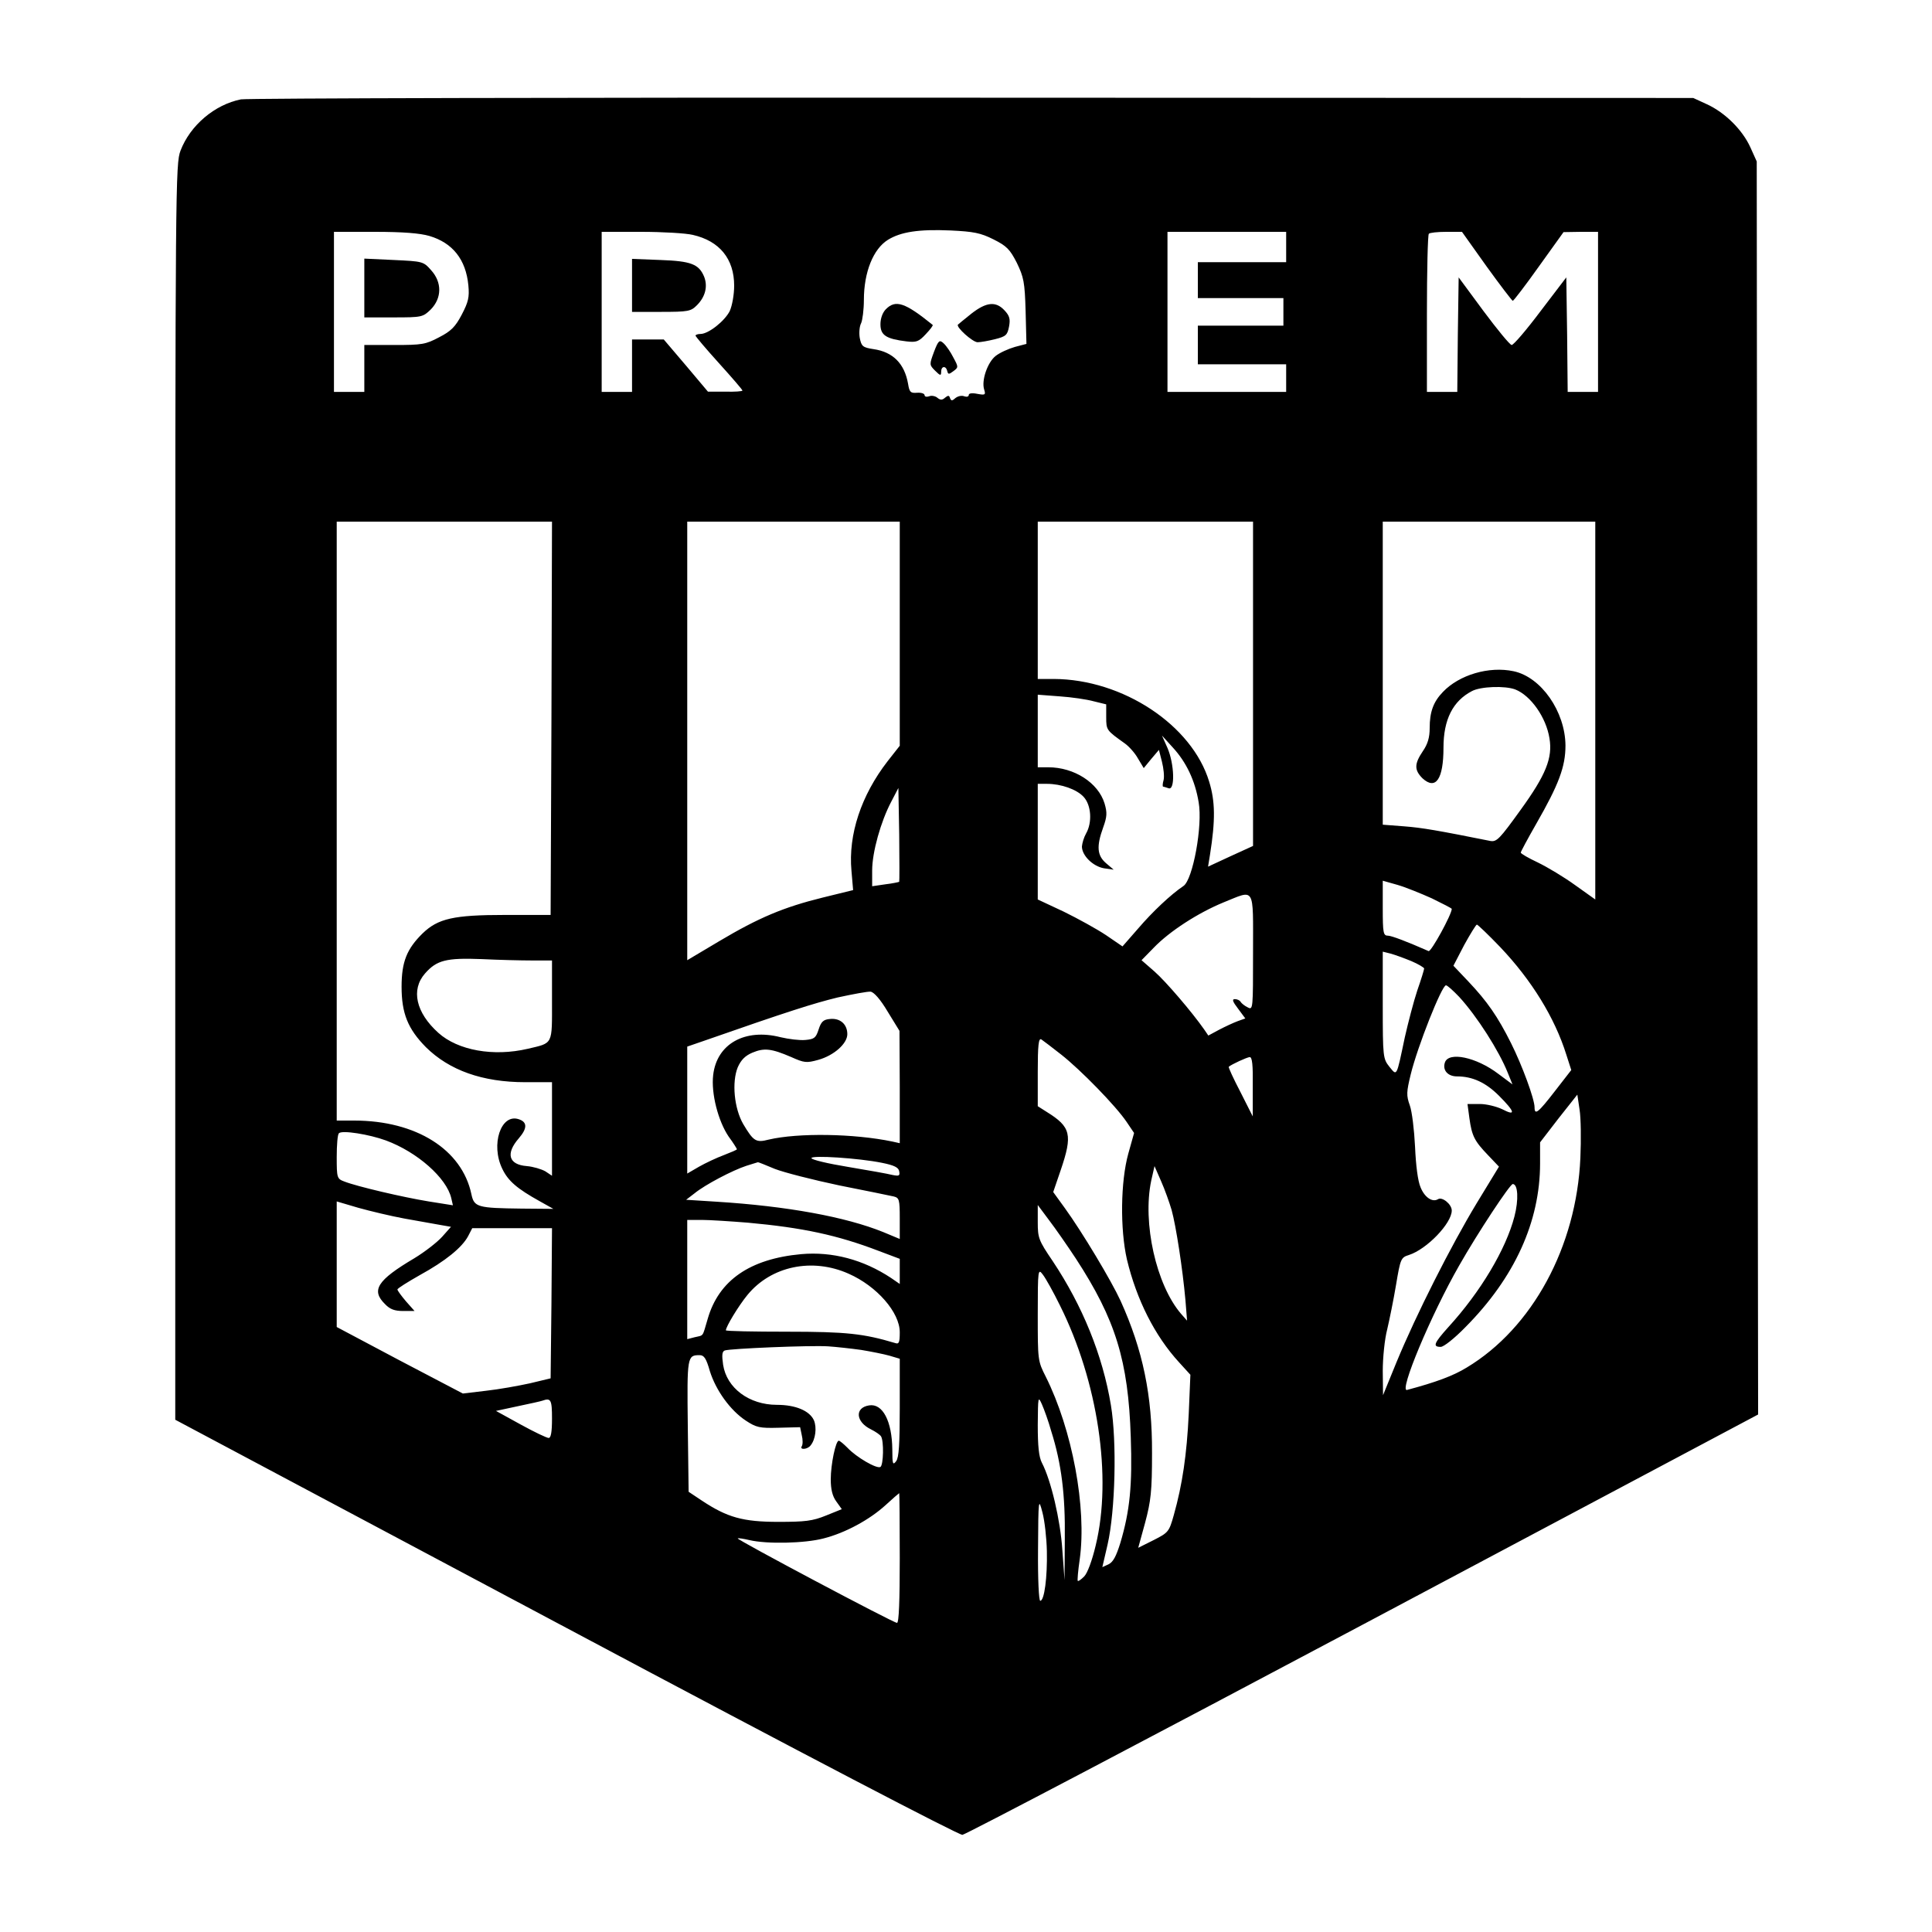
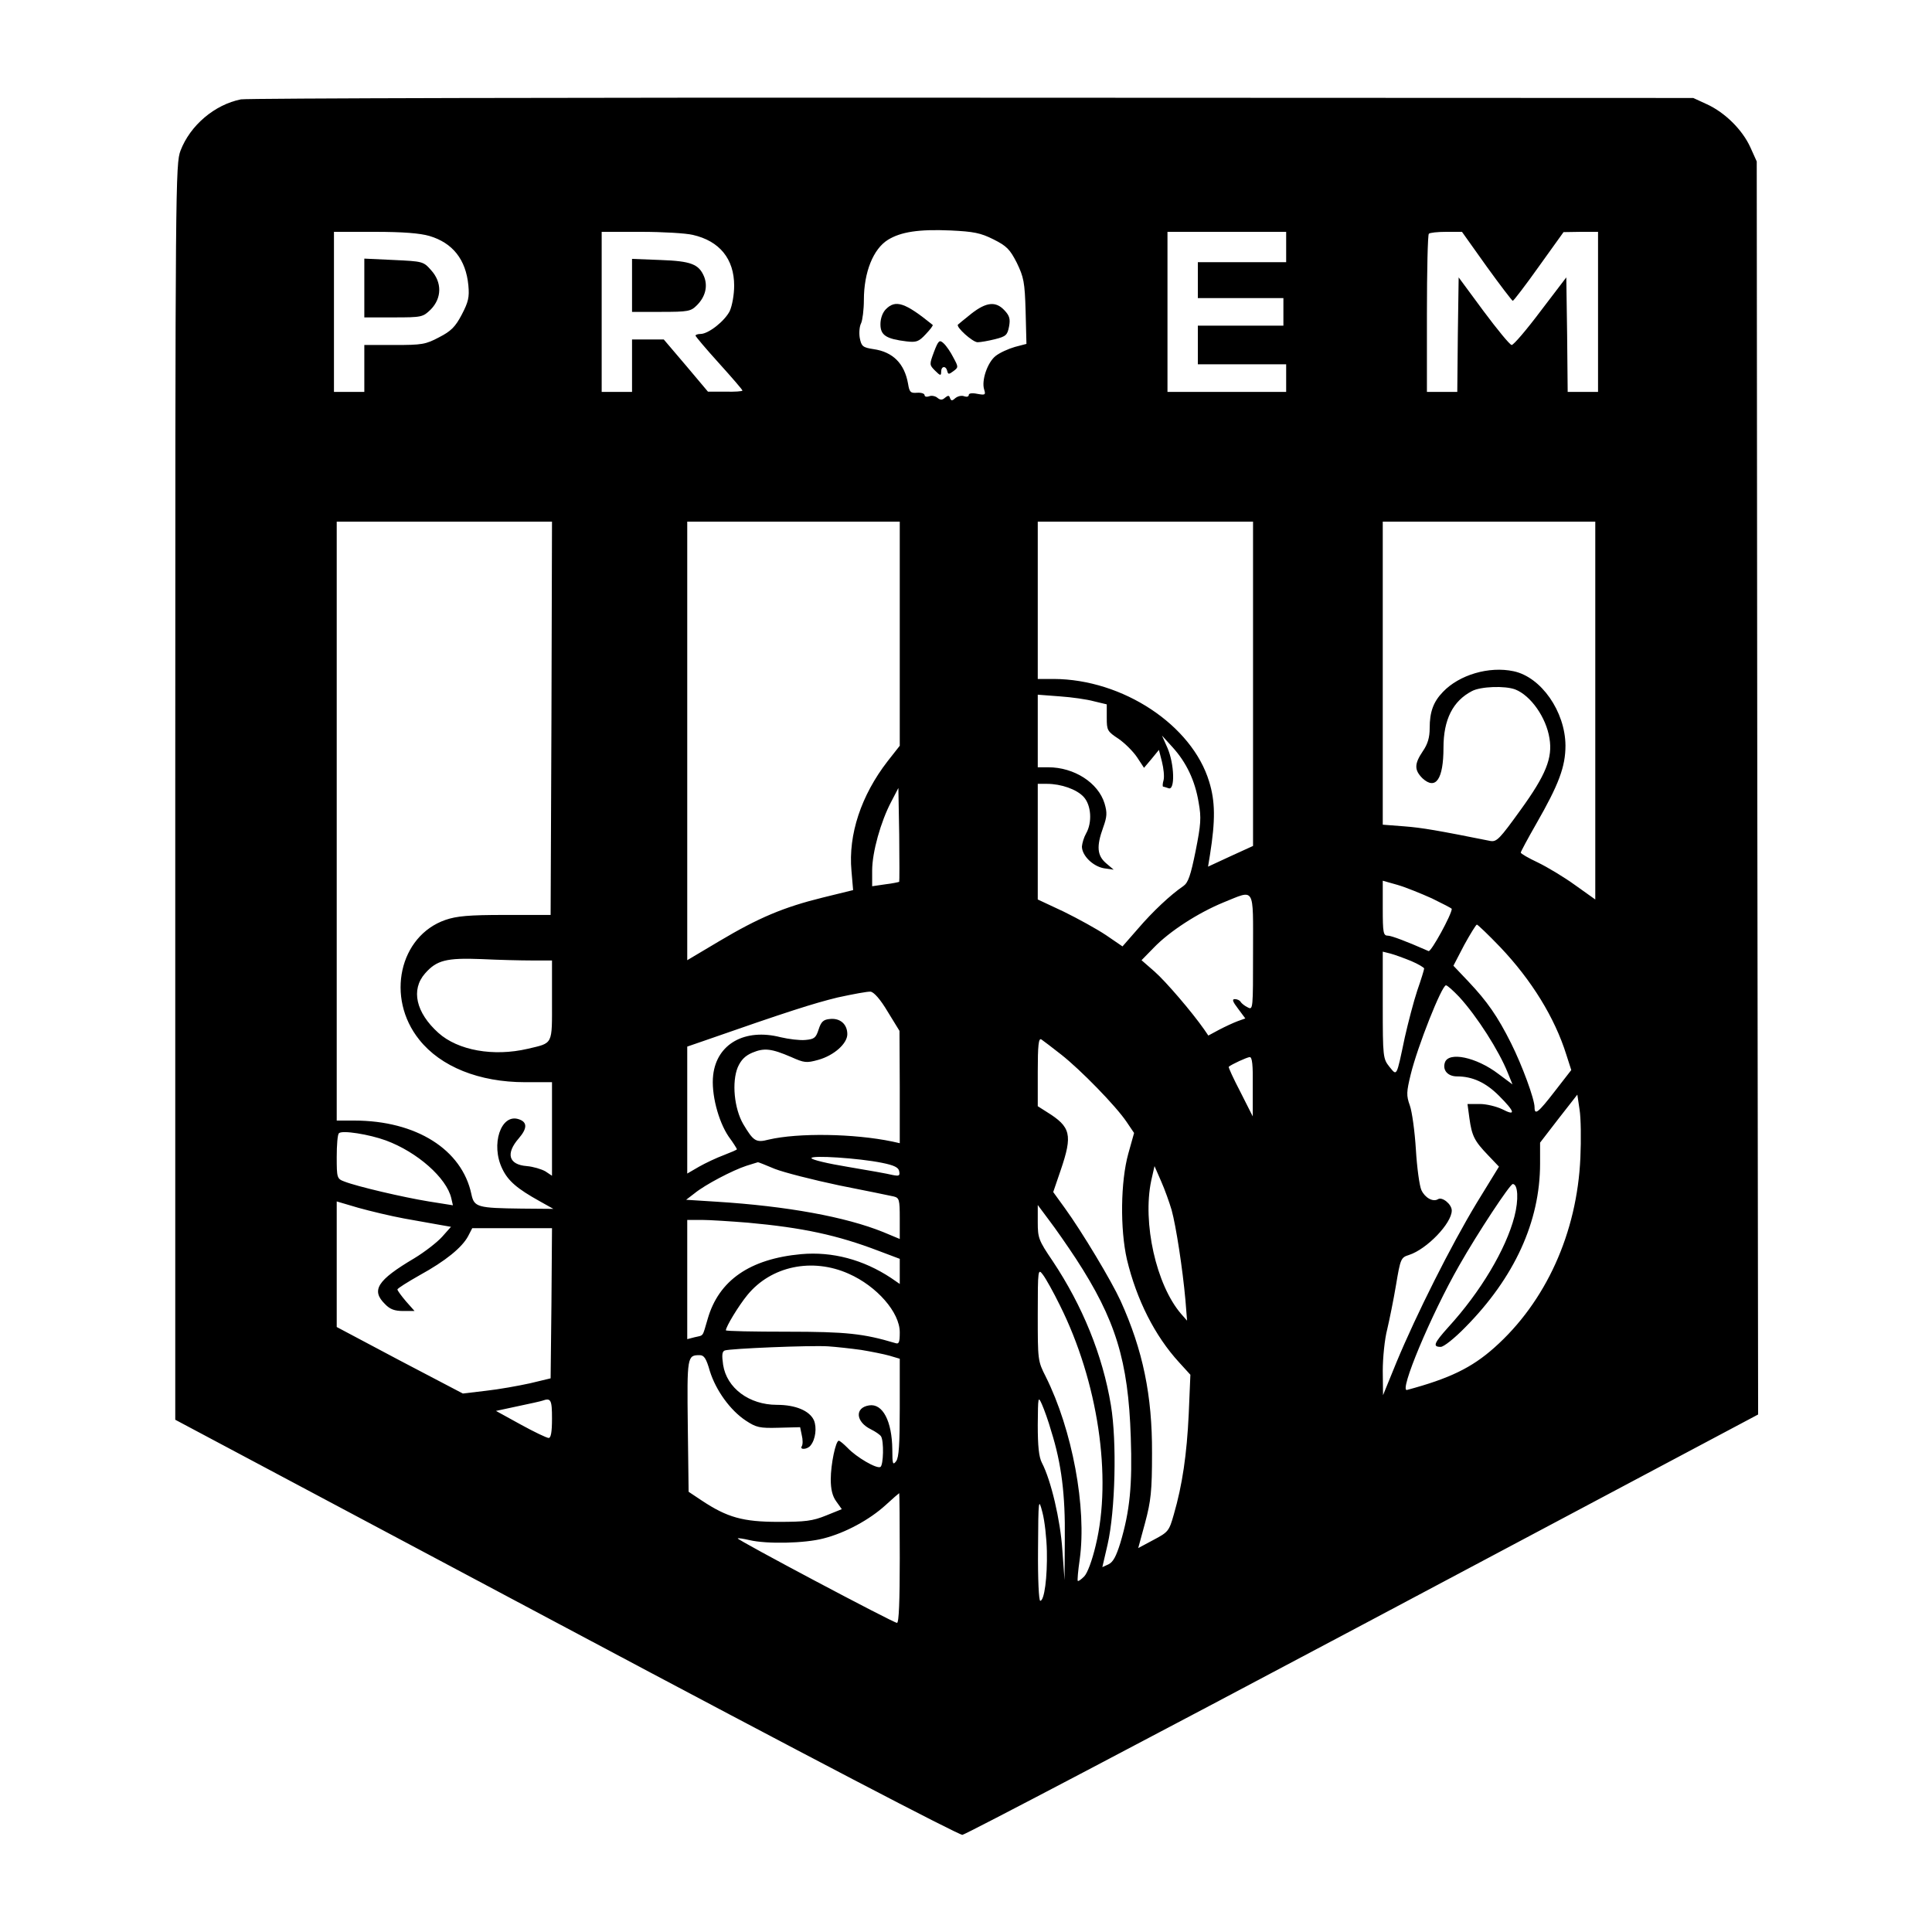
<svg xmlns="http://www.w3.org/2000/svg" version="1.0" width="700pt" height="700pt" viewBox="0 0 700 700" preserveAspectRatio="xMidYMid meet">
  <g transform="translate(0,700) scale(0.1,-0.1)" fill="#000000" stroke="none">
-     <path d="M873 6640 c-95 -19 -184 -94 -219 -186 -18 -48 -19 -110 -19 -2324 l0 -2274 1415 -753 c877 -467 1424 -752 1437 -751 13 2 666 345 1453 763 l1430 760 -3 2270 -2 2270 -23 51 c-29 64 -92 126 -157 156 l-50 23 -2610 1 c-1435 1 -2629 -2 -2652 -6z m2726 -507 c48 -24 60 -36 85 -85 25 -52 29 -69 32 -176 l3 -118 -42 -11 c-24 -7 -55 -21 -70 -33 -29 -23 -52 -89 -41 -122 6 -19 3 -20 -25 -15 -19 4 -31 2 -31 -4 0 -6 -7 -8 -16 -5 -9 4 -23 1 -32 -6 -12 -11 -16 -11 -20 0 -3 10 -7 10 -18 1 -10 -9 -17 -9 -28 0 -7 6 -21 9 -30 5 -9 -3 -16 -1 -16 4 0 6 -12 10 -27 9 -24 -2 -28 2 -33 33 -13 73 -55 115 -125 125 -39 6 -44 10 -50 41 -3 18 -1 42 5 53 5 11 10 49 10 84 0 101 34 185 87 218 47 29 112 39 227 34 84 -4 109 -9 155 -32z m-2043 12 c84 -25 132 -85 141 -179 4 -43 0 -60 -24 -106 -23 -44 -39 -60 -82 -82 -49 -26 -62 -28 -162 -28 l-109 0 0 -85 0 -85 -55 0 -55 0 0 290 0 290 148 0 c102 0 164 -5 198 -15z m954 4 c97 -22 150 -87 150 -184 0 -32 -7 -72 -16 -92 -18 -36 -77 -83 -106 -83 -10 0 -18 -3 -18 -6 0 -3 38 -48 85 -100 47 -52 85 -96 85 -99 0 -3 -28 -5 -62 -4 l-63 0 -80 95 -80 94 -57 0 -58 0 0 -95 0 -95 -55 0 -55 0 0 290 0 290 143 0 c78 0 162 -5 187 -11z m2150 -44 l0 -55 -160 0 -160 0 0 -65 0 -65 155 0 155 0 0 -50 0 -50 -155 0 -155 0 0 -70 0 -70 160 0 160 0 0 -50 0 -50 -215 0 -215 0 0 290 0 290 215 0 215 0 0 -55z m726 -70 c49 -68 92 -124 95 -125 3 0 46 56 95 125 l89 124 63 1 62 0 0 -290 0 -290 -55 0 -55 0 -2 208 -3 207 -93 -122 c-51 -68 -98 -123 -105 -123 -7 1 -52 56 -102 123 l-90 122 -3 -207 -2 -208 -55 0 -55 0 0 283 c0 156 3 287 7 290 3 4 32 7 63 7 l57 0 89 -125z m-3388 -1637 l-3 -713 -165 0 c-187 0 -243 -13 -299 -67 -57 -56 -76 -103 -76 -193 0 -97 23 -153 88 -219 85 -84 205 -127 360 -127 l97 0 0 -170 0 -169 -24 16 c-14 8 -44 17 -67 19 -66 5 -78 45 -29 101 31 36 31 59 -1 69 -64 21 -102 -92 -59 -180 21 -44 54 -72 135 -117 l50 -28 -115 1 c-160 2 -172 5 -182 52 -34 162 -200 267 -425 267 l-63 0 0 1085 0 1085 390 0 390 0 -2 -712z m1262 306 l0 -406 -44 -56 c-96 -124 -143 -266 -131 -397 l6 -70 -110 -27 c-142 -35 -232 -73 -375 -158 l-116 -69 0 795 0 794 385 0 385 0 0 -406z m1280 -181 l0 -588 -81 -37 -82 -38 7 43 c20 126 19 194 -3 265 -62 205 -313 371 -563 372 l-58 0 0 285 0 285 390 0 390 0 0 -587z m1240 -98 l0 -684 -73 52 c-40 29 -100 65 -135 82 -34 16 -62 32 -62 36 0 3 25 50 56 104 82 143 106 207 106 284 -1 123 -88 248 -188 269 -89 19 -197 -13 -256 -75 -35 -36 -48 -73 -48 -131 0 -34 -7 -58 -25 -84 -31 -46 -31 -68 -1 -98 48 -44 76 -3 76 111 0 102 34 169 103 205 32 17 120 20 157 6 56 -22 112 -101 124 -177 12 -71 -13 -133 -105 -260 -75 -104 -86 -116 -109 -112 -190 38 -247 48 -312 53 l-78 6 0 549 0 549 385 0 385 0 0 -685z m-1817 34 l45 -11 0 -46 c0 -48 1 -48 68 -96 14 -10 36 -34 47 -54 l21 -35 27 33 28 33 11 -43 c6 -24 9 -53 6 -66 -4 -13 -4 -24 -2 -24 2 0 11 -3 20 -6 24 -9 21 88 -4 146 l-20 45 39 -43 c49 -53 81 -120 94 -199 15 -84 -21 -280 -55 -303 -46 -31 -112 -93 -165 -155 l-56 -64 -60 41 c-33 22 -102 60 -153 85 l-94 44 0 210 0 209 33 0 c52 0 108 -20 133 -47 28 -30 32 -93 9 -133 -8 -14 -14 -35 -15 -47 0 -33 40 -72 80 -79 l35 -5 -27 23 c-33 28 -36 61 -11 130 14 39 15 53 5 87 -23 75 -110 131 -204 131 l-38 0 0 131 0 132 79 -6 c44 -3 99 -11 124 -18z m-705 -654 c-2 -1 -24 -6 -50 -9 l-48 -7 0 57 c0 66 31 177 69 249 l26 50 3 -169 c1 -93 1 -170 0 -171z m1930 -60 c39 -19 72 -36 72 -38 0 -20 -75 -157 -84 -153 -75 33 -134 56 -148 56 -16 0 -18 11 -18 99 l0 100 53 -15 c28 -8 85 -31 125 -49z m-648 -195 c0 -206 0 -210 -19 -200 -11 5 -23 15 -26 20 -3 6 -13 10 -21 10 -11 0 -8 -9 12 -35 l26 -35 -28 -10 c-16 -6 -46 -20 -67 -31 l-39 -21 -15 22 c-44 63 -139 174 -180 210 l-47 41 45 46 c57 59 159 125 251 163 117 47 108 63 108 -180z m896 18 c113 -119 197 -255 239 -389 l18 -56 -59 -76 c-61 -79 -74 -89 -74 -59 0 30 -45 152 -85 232 -49 98 -87 152 -154 223 l-55 58 39 75 c22 40 43 74 46 74 3 0 42 -37 85 -82z m-323 -50 c26 -11 47 -24 47 -27 0 -4 -11 -40 -25 -80 -13 -39 -33 -116 -45 -169 -31 -147 -28 -141 -56 -107 -23 29 -24 35 -24 224 l0 193 28 -7 c15 -4 48 -16 75 -27z m-3185 2 l72 0 0 -145 c0 -163 5 -153 -88 -175 -124 -29 -253 -6 -324 58 -81 73 -100 156 -48 215 42 48 77 57 205 52 61 -3 143 -5 183 -5z m3359 -132 c65 -71 144 -195 176 -275 l17 -42 -51 38 c-80 61 -181 82 -194 41 -9 -28 11 -50 44 -50 56 0 104 -22 152 -70 59 -59 62 -75 12 -49 -21 10 -57 19 -81 19 l-45 0 7 -52 c9 -64 18 -82 68 -134 l39 -41 -81 -133 c-93 -154 -218 -401 -290 -575 l-49 -120 -1 88 c0 48 7 116 16 150 8 34 23 107 32 161 16 96 18 100 47 109 65 21 155 115 155 161 0 23 -35 51 -50 41 -20 -12 -48 6 -63 43 -10 23 -17 79 -20 147 -3 61 -11 128 -19 150 -13 36 -12 49 3 111 25 103 113 324 128 324 5 0 26 -19 48 -42z m-2071 -53 l43 -70 1 -204 0 -203 -27 6 c-139 29 -341 32 -448 7 -46 -12 -55 -6 -92 56 -33 57 -42 152 -20 206 12 27 27 42 53 53 43 18 69 15 141 -16 47 -21 55 -22 98 -10 57 16 105 59 105 93 0 36 -26 59 -63 55 -24 -2 -32 -10 -41 -38 -10 -31 -16 -35 -48 -38 -20 -2 -60 3 -90 10 -129 33 -231 -24 -244 -137 -8 -66 18 -167 56 -223 17 -23 30 -44 30 -46 0 -2 -21 -11 -47 -21 -27 -10 -67 -29 -90 -42 l-43 -25 0 230 0 230 58 20 c309 108 401 137 487 158 55 12 109 22 119 21 12 -1 36 -28 62 -72z m629 -156 c70 -55 198 -186 237 -244 l27 -40 -21 -75 c-28 -101 -30 -273 -5 -383 35 -146 101 -277 189 -373 l41 -45 -6 -142 c-7 -147 -23 -256 -54 -366 -17 -61 -20 -64 -73 -91 l-56 -28 25 91 c21 79 25 114 25 252 1 209 -33 373 -114 552 -33 72 -139 249 -202 336 l-42 58 27 79 c44 129 37 157 -50 211 l-33 21 0 124 c0 97 3 124 13 118 6 -4 39 -29 72 -55z m694 -116 l0 -108 -45 89 c-25 48 -44 89 -42 91 11 9 65 34 76 35 9 0 12 -28 11 -107z m1187 -258 c-14 -322 -174 -617 -412 -760 -49 -30 -111 -53 -216 -81 -31 -9 87 273 189 451 67 118 184 295 194 295 19 0 22 -57 6 -118 -31 -119 -123 -273 -239 -400 -53 -59 -58 -72 -28 -72 11 0 50 31 89 71 179 180 271 383 271 594 l0 76 67 87 68 86 8 -54 c5 -30 6 -109 3 -175z m-4328 63 c114 -42 220 -136 237 -209 l6 -26 -88 14 c-92 15 -259 54 -305 72 -27 10 -28 13 -28 89 0 43 3 82 8 86 11 12 110 -4 170 -26z m1797 -81 c45 -9 61 -17 63 -31 3 -16 0 -18 -25 -13 -15 4 -88 17 -160 29 -73 12 -133 26 -133 32 0 11 171 0 255 -17z m-388 -22 c33 -13 139 -40 234 -60 96 -19 184 -37 197 -40 20 -5 22 -11 22 -79 l0 -75 -60 25 c-136 55 -348 94 -604 110 l-110 7 30 23 c39 32 139 84 188 100 23 7 41 13 42 13 0 1 28 -10 61 -24z m1438 -149 c16 -58 40 -214 50 -326 l6 -75 -22 25 c-90 105 -140 329 -108 482 l12 53 24 -55 c13 -29 30 -77 38 -104z m-2780 -31 c50 -9 108 -19 129 -23 l40 -7 -32 -36 c-18 -20 -63 -55 -101 -78 -135 -80 -157 -116 -106 -166 18 -19 35 -25 66 -25 l41 0 -31 35 c-17 20 -31 39 -31 43 0 4 37 27 81 52 93 51 153 100 175 141 l15 29 144 0 145 0 -2 -272 -3 -272 -75 -18 c-41 -9 -113 -22 -159 -27 l-84 -10 -229 120 -228 121 0 228 0 227 78 -23 c43 -12 118 -30 167 -39z m2433 -145 c144 -221 190 -370 199 -647 6 -173 -3 -267 -38 -384 -15 -48 -26 -69 -43 -77 l-22 -10 19 82 c28 123 34 373 12 505 -30 181 -103 360 -211 522 -51 75 -54 84 -54 141 l0 62 41 -55 c23 -30 66 -92 97 -139z m-1188 130 c198 -18 324 -45 473 -102 l77 -29 0 -46 0 -45 -32 22 c-100 66 -212 96 -325 86 -186 -17 -299 -95 -339 -235 -20 -67 -13 -58 -47 -66 l-27 -7 0 216 0 216 53 0 c28 0 104 -5 167 -10z m365 -185 c102 -45 185 -140 185 -212 0 -38 -3 -44 -17 -39 -114 34 -176 41 -390 41 -123 0 -223 2 -223 5 0 13 46 89 78 128 86 105 235 136 367 77z m765 -114 c138 -276 190 -623 130 -870 -13 -55 -30 -101 -42 -113 -11 -11 -21 -18 -23 -16 -2 2 1 37 7 78 26 187 -27 470 -123 662 -29 57 -29 60 -29 225 0 166 1 168 19 144 10 -13 38 -63 61 -110z m-720 -162 c36 -6 82 -15 103 -21 l37 -11 0 -177 c0 -131 -3 -181 -13 -194 -12 -16 -14 -11 -14 42 -1 103 -35 168 -84 160 -53 -8 -49 -60 7 -87 16 -8 32 -19 36 -25 11 -17 9 -104 -2 -111 -13 -8 -87 35 -119 69 -14 14 -28 26 -32 26 -11 0 -29 -85 -29 -140 0 -36 6 -61 20 -80 l20 -28 -57 -23 c-49 -20 -76 -23 -173 -23 -128 0 -185 16 -277 77 l-48 32 -3 239 c-3 252 -2 256 43 256 16 0 24 -12 37 -58 22 -70 74 -142 130 -179 38 -25 50 -28 119 -26 l78 2 6 -29 c4 -16 4 -34 0 -40 -9 -14 21 -12 32 3 18 22 23 65 12 91 -16 35 -67 56 -134 56 -101 0 -182 61 -195 145 -5 35 -4 48 6 52 20 7 310 19 374 15 30 -2 84 -8 120 -13z m689 -295 c37 -117 51 -231 49 -389 l-1 -150 -8 110 c-7 107 -41 252 -74 315 -11 21 -15 61 -15 137 1 103 1 106 15 75 8 -18 24 -62 34 -98z m-1809 46 c0 -49 -4 -70 -12 -70 -7 0 -53 22 -102 49 l-89 49 79 17 c43 9 84 18 89 20 31 11 35 4 35 -65z m1260 -505 c0 -156 -3 -235 -10 -235 -13 0 -582 302 -577 306 1 2 20 -1 42 -6 63 -15 201 -12 269 6 79 20 167 68 225 121 25 23 47 42 49 43 1 0 2 -106 2 -235z m533 25 c2 -94 -9 -180 -24 -180 -5 0 -9 77 -8 188 1 183 2 186 16 132 8 -30 15 -93 16 -140z" />
+     <path d="M873 6640 c-95 -19 -184 -94 -219 -186 -18 -48 -19 -110 -19 -2324 l0 -2274 1415 -753 c877 -467 1424 -752 1437 -751 13 2 666 345 1453 763 l1430 760 -3 2270 -2 2270 -23 51 c-29 64 -92 126 -157 156 l-50 23 -2610 1 c-1435 1 -2629 -2 -2652 -6z m2726 -507 c48 -24 60 -36 85 -85 25 -52 29 -69 32 -176 l3 -118 -42 -11 c-24 -7 -55 -21 -70 -33 -29 -23 -52 -89 -41 -122 6 -19 3 -20 -25 -15 -19 4 -31 2 -31 -4 0 -6 -7 -8 -16 -5 -9 4 -23 1 -32 -6 -12 -11 -16 -11 -20 0 -3 10 -7 10 -18 1 -10 -9 -17 -9 -28 0 -7 6 -21 9 -30 5 -9 -3 -16 -1 -16 4 0 6 -12 10 -27 9 -24 -2 -28 2 -33 33 -13 73 -55 115 -125 125 -39 6 -44 10 -50 41 -3 18 -1 42 5 53 5 11 10 49 10 84 0 101 34 185 87 218 47 29 112 39 227 34 84 -4 109 -9 155 -32z m-2043 12 c84 -25 132 -85 141 -179 4 -43 0 -60 -24 -106 -23 -44 -39 -60 -82 -82 -49 -26 -62 -28 -162 -28 l-109 0 0 -85 0 -85 -55 0 -55 0 0 290 0 290 148 0 c102 0 164 -5 198 -15z m954 4 c97 -22 150 -87 150 -184 0 -32 -7 -72 -16 -92 -18 -36 -77 -83 -106 -83 -10 0 -18 -3 -18 -6 0 -3 38 -48 85 -100 47 -52 85 -96 85 -99 0 -3 -28 -5 -62 -4 l-63 0 -80 95 -80 94 -57 0 -58 0 0 -95 0 -95 -55 0 -55 0 0 290 0 290 143 0 c78 0 162 -5 187 -11z m2150 -44 l0 -55 -160 0 -160 0 0 -65 0 -65 155 0 155 0 0 -50 0 -50 -155 0 -155 0 0 -70 0 -70 160 0 160 0 0 -50 0 -50 -215 0 -215 0 0 290 0 290 215 0 215 0 0 -55z m726 -70 c49 -68 92 -124 95 -125 3 0 46 56 95 125 l89 124 63 1 62 0 0 -290 0 -290 -55 0 -55 0 -2 208 -3 207 -93 -122 c-51 -68 -98 -123 -105 -123 -7 1 -52 56 -102 123 l-90 122 -3 -207 -2 -208 -55 0 -55 0 0 283 c0 156 3 287 7 290 3 4 32 7 63 7 l57 0 89 -125z m-3388 -1637 l-3 -713 -165 0 c-132 0 -175 -4 -216 -18 -167 -58 -217 -282 -95 -434 78 -98 217 -154 384 -154 l97 0 0 -170 0 -169 -24 16 c-14 8 -44 17 -67 19 -66 5 -78 45 -29 101 31 36 31 59 -1 69 -64 21 -102 -92 -59 -180 21 -44 54 -72 135 -117 l50 -28 -115 1 c-160 2 -172 5 -182 52 -34 162 -200 267 -425 267 l-63 0 0 1085 0 1085 390 0 390 0 -2 -712z m1262 306 l0 -406 -44 -56 c-96 -124 -143 -266 -131 -397 l6 -70 -110 -27 c-142 -35 -232 -73 -375 -158 l-116 -69 0 795 0 794 385 0 385 0 0 -406z m1280 -181 l0 -588 -81 -37 -82 -38 7 43 c20 126 19 194 -3 265 -62 205 -313 371 -563 372 l-58 0 0 285 0 285 390 0 390 0 0 -587z m1240 -98 l0 -684 -73 52 c-40 29 -100 65 -135 82 -34 16 -62 32 -62 36 0 3 25 50 56 104 82 143 106 207 106 284 -1 123 -88 248 -188 269 -89 19 -197 -13 -256 -75 -35 -36 -48 -73 -48 -131 0 -34 -7 -58 -25 -84 -31 -46 -31 -68 -1 -98 48 -44 76 -3 76 111 0 102 34 169 103 205 32 17 120 20 157 6 56 -22 112 -101 124 -177 12 -71 -13 -133 -105 -260 -75 -104 -86 -116 -109 -112 -190 38 -247 48 -312 53 l-78 6 0 549 0 549 385 0 385 0 0 -685z m-1816 34 l46 -11 0 -49 c0 -45 2 -49 43 -76 23 -16 53 -46 67 -67 l25 -38 27 32 27 33 11 -43 c6 -24 9 -53 6 -66 -4 -13 -4 -24 -2 -24 2 0 11 -3 20 -6 24 -9 21 88 -4 146 l-20 45 39 -43 c49 -54 81 -120 94 -200 10 -55 8 -79 -11 -175 -18 -89 -27 -115 -44 -127 -47 -32 -112 -93 -165 -155 l-56 -64 -60 41 c-33 22 -102 60 -153 85 l-94 44 0 210 0 209 33 0 c52 0 108 -20 133 -47 28 -30 32 -93 9 -133 -8 -14 -14 -35 -15 -47 0 -33 40 -72 80 -79 l35 -5 -27 23 c-33 28 -36 61 -11 130 14 39 15 53 5 87 -23 75 -110 131 -204 131 l-38 0 0 131 0 132 79 -6 c44 -3 100 -11 125 -18z m-706 -654 c-2 -1 -24 -6 -50 -9 l-48 -7 0 57 c0 66 31 177 69 249 l26 50 3 -169 c1 -93 1 -170 0 -171z m1930 -60 c39 -19 72 -36 72 -38 0 -20 -75 -157 -84 -153 -75 33 -134 56 -148 56 -16 0 -18 11 -18 99 l0 100 53 -15 c28 -8 85 -31 125 -49z m-648 -195 c0 -206 0 -210 -19 -200 -11 5 -23 15 -26 20 -3 6 -13 10 -21 10 -11 0 -8 -9 12 -35 l26 -35 -28 -10 c-16 -6 -46 -20 -67 -31 l-39 -21 -15 22 c-44 63 -139 174 -180 210 l-47 41 45 46 c57 59 159 125 251 163 117 47 108 63 108 -180z m896 18 c113 -119 197 -255 239 -389 l18 -56 -59 -76 c-61 -79 -74 -89 -74 -59 0 30 -45 152 -85 232 -49 98 -87 152 -154 223 l-55 58 39 75 c22 40 43 74 46 74 3 0 42 -37 85 -82z m-323 -50 c26 -11 47 -24 47 -27 0 -4 -11 -40 -25 -80 -13 -39 -33 -116 -45 -169 -31 -147 -28 -141 -56 -107 -23 29 -24 35 -24 224 l0 193 28 -7 c15 -4 48 -16 75 -27z m-3185 2 l72 0 0 -145 c0 -163 5 -153 -88 -175 -124 -29 -253 -6 -324 58 -81 73 -100 156 -48 215 42 48 77 57 205 52 61 -3 143 -5 183 -5z m3359 -132 c65 -71 144 -195 176 -275 l17 -42 -51 38 c-80 61 -181 82 -194 41 -9 -28 11 -50 44 -50 56 0 104 -22 152 -70 59 -59 62 -75 12 -49 -21 10 -57 19 -81 19 l-45 0 7 -52 c9 -64 18 -82 68 -134 l39 -41 -81 -132 c-93 -154 -218 -403 -290 -576 l-49 -120 -1 88 c0 48 7 116 16 150 8 34 23 107 32 161 16 96 18 100 47 109 65 21 155 115 155 161 0 23 -35 51 -50 41 -18 -11 -47 5 -60 33 -7 15 -16 81 -20 147 -4 66 -14 138 -22 160 -13 36 -12 49 3 111 25 103 113 324 128 324 5 0 26 -19 48 -42z m-2071 -53 l43 -70 1 -204 0 -203 -27 6 c-139 29 -341 32 -448 7 -46 -12 -55 -6 -92 56 -33 57 -42 152 -20 206 12 27 27 42 53 53 43 18 69 15 141 -16 47 -21 55 -22 98 -10 57 16 105 59 105 93 0 36 -26 59 -63 55 -24 -2 -32 -10 -41 -38 -10 -31 -16 -35 -48 -38 -20 -2 -60 3 -90 10 -129 33 -231 -24 -244 -137 -8 -66 18 -167 56 -223 17 -23 30 -44 30 -46 0 -2 -21 -11 -47 -21 -27 -10 -67 -29 -90 -42 l-43 -25 0 230 0 230 58 20 c309 108 401 137 487 158 55 12 109 22 119 21 12 -1 36 -28 62 -72z m629 -156 c70 -55 198 -186 237 -244 l27 -40 -21 -75 c-28 -101 -30 -273 -5 -383 35 -146 101 -277 189 -373 l41 -45 -6 -142 c-7 -147 -23 -257 -54 -364 -17 -60 -20 -64 -73 -92 l-56 -30 25 92 c21 79 25 114 25 252 1 209 -33 373 -114 552 -33 72 -139 249 -202 336 l-42 58 27 79 c44 129 37 157 -50 211 l-33 21 0 124 c0 97 3 124 13 118 6 -4 39 -29 72 -55z m694 -116 l0 -108 -45 89 c-25 48 -44 89 -42 91 11 9 65 34 76 35 9 0 12 -28 11 -107z m1187 -258 c-12 -272 -125 -522 -312 -688 -82 -73 -163 -112 -316 -153 -31 -9 87 273 189 451 67 118 184 295 194 295 19 0 22 -57 6 -118 -31 -119 -123 -273 -239 -400 -53 -59 -58 -72 -28 -72 11 0 50 31 89 71 178 180 271 383 271 593 l0 76 67 87 68 87 8 -54 c5 -30 6 -109 3 -175z m-4328 63 c114 -42 220 -136 237 -209 l6 -26 -88 14 c-92 15 -259 54 -305 72 -27 10 -28 13 -28 89 0 43 3 82 8 86 11 12 110 -4 170 -26z m1797 -81 c45 -9 61 -17 63 -31 3 -16 0 -18 -25 -13 -15 4 -88 17 -160 29 -73 12 -133 26 -133 32 0 11 171 0 255 -17z m-388 -22 c33 -13 139 -40 234 -60 96 -19 184 -37 197 -40 20 -5 22 -11 22 -79 l0 -75 -60 25 c-136 55 -348 94 -604 110 l-110 7 30 23 c39 32 139 84 188 100 23 7 41 13 42 13 0 1 28 -10 61 -24z m1438 -149 c16 -58 40 -214 50 -326 l6 -75 -22 25 c-90 105 -140 329 -108 482 l12 53 24 -55 c13 -29 30 -77 38 -104z m-2780 -31 c50 -9 108 -19 129 -23 l40 -7 -32 -36 c-18 -20 -63 -55 -101 -78 -135 -80 -157 -116 -106 -166 18 -19 35 -25 66 -25 l41 0 -31 35 c-17 20 -31 39 -31 43 0 4 37 27 81 52 93 51 153 100 175 141 l15 29 144 0 145 0 -2 -272 -3 -272 -75 -18 c-41 -9 -113 -22 -159 -27 l-84 -10 -229 120 -228 121 0 228 0 227 78 -23 c43 -12 118 -30 167 -39z m2433 -145 c144 -221 190 -370 199 -647 6 -173 -3 -267 -38 -384 -15 -48 -26 -69 -43 -77 l-22 -10 19 82 c28 123 34 373 12 505 -30 181 -103 360 -211 522 -51 75 -54 84 -54 141 l0 62 41 -55 c23 -30 66 -92 97 -139z m-1188 130 c198 -18 324 -45 473 -102 l77 -29 0 -46 0 -45 -32 22 c-100 66 -212 96 -325 86 -186 -17 -299 -95 -339 -235 -20 -67 -13 -58 -47 -66 l-27 -7 0 216 0 216 53 0 c28 0 104 -5 167 -10z m365 -185 c102 -45 185 -140 185 -212 0 -38 -3 -44 -17 -39 -114 34 -176 41 -390 41 -123 0 -223 2 -223 5 0 13 46 89 78 128 86 105 235 136 367 77z m765 -114 c138 -276 190 -623 130 -870 -13 -55 -30 -101 -42 -113 -11 -11 -21 -18 -23 -16 -2 2 1 37 7 78 26 187 -27 470 -123 662 -29 57 -29 60 -29 225 0 166 1 168 19 144 10 -13 38 -63 61 -110z m-720 -162 c36 -6 82 -15 103 -21 l37 -11 0 -177 c0 -131 -3 -181 -13 -194 -12 -16 -14 -11 -14 42 -1 103 -35 168 -84 160 -53 -8 -49 -60 7 -87 16 -8 32 -19 36 -25 11 -17 9 -104 -2 -111 -13 -8 -87 35 -119 69 -14 14 -28 26 -32 26 -11 0 -29 -85 -29 -140 0 -36 6 -61 20 -80 l20 -28 -57 -23 c-49 -20 -76 -23 -173 -23 -128 0 -185 16 -277 77 l-48 32 -3 239 c-3 252 -2 256 43 256 16 0 24 -12 37 -58 22 -70 74 -142 130 -179 38 -25 50 -28 119 -26 l78 2 6 -29 c4 -16 4 -34 0 -40 -9 -14 21 -12 32 3 18 22 23 65 12 91 -16 35 -67 56 -134 56 -101 0 -182 61 -195 145 -5 35 -4 48 6 52 20 7 310 19 374 15 30 -2 84 -8 120 -13z m689 -295 c37 -117 51 -231 49 -389 l-1 -150 -8 110 c-7 107 -41 252 -74 315 -11 21 -15 61 -15 137 1 103 1 106 15 75 8 -18 24 -62 34 -98z m-1809 46 c0 -49 -4 -70 -12 -70 -7 0 -53 22 -102 49 l-89 49 79 17 c43 9 84 18 89 20 31 11 35 4 35 -65z m1260 -505 c0 -156 -3 -235 -10 -235 -13 0 -582 302 -577 306 1 2 20 -1 42 -6 63 -15 201 -12 269 6 79 20 167 68 225 121 25 23 47 42 49 43 1 0 2 -106 2 -235z m533 25 c2 -94 -9 -180 -24 -180 -5 0 -9 77 -8 188 1 183 2 186 16 132 8 -30 15 -93 16 -140z" />
    <path d="M3210 5880 c-12 -12 -20 -33 -20 -55 0 -40 21 -53 95 -62 35 -4 44 -1 69 26 16 17 28 32 25 34 -100 81 -134 92 -169 57z" />
    <path d="M3520 5864 c-25 -20 -47 -38 -49 -40 -9 -8 53 -64 71 -64 11 0 39 5 63 11 40 10 45 15 51 46 5 27 2 39 -17 59 -31 33 -65 30 -119 -12z" />
    <path d="M3384 5725 c-17 -46 -17 -47 4 -68 19 -19 22 -19 22 -4 0 21 17 23 22 3 3 -13 6 -13 22 -1 19 14 19 15 0 50 -10 20 -26 43 -35 51 -15 14 -19 11 -35 -31z" />
    <path d="M1320 5956 l0 -106 106 0 c103 0 106 1 135 29 40 41 41 98 1 142 -28 32 -31 32 -135 37 l-107 5 0 -107z" />
    <path d="M2290 5966 l0 -96 105 0 c99 0 108 2 130 24 31 31 40 69 26 104 -19 45 -47 56 -158 60 l-103 4 0 -96z" />
  </g>
</svg>
